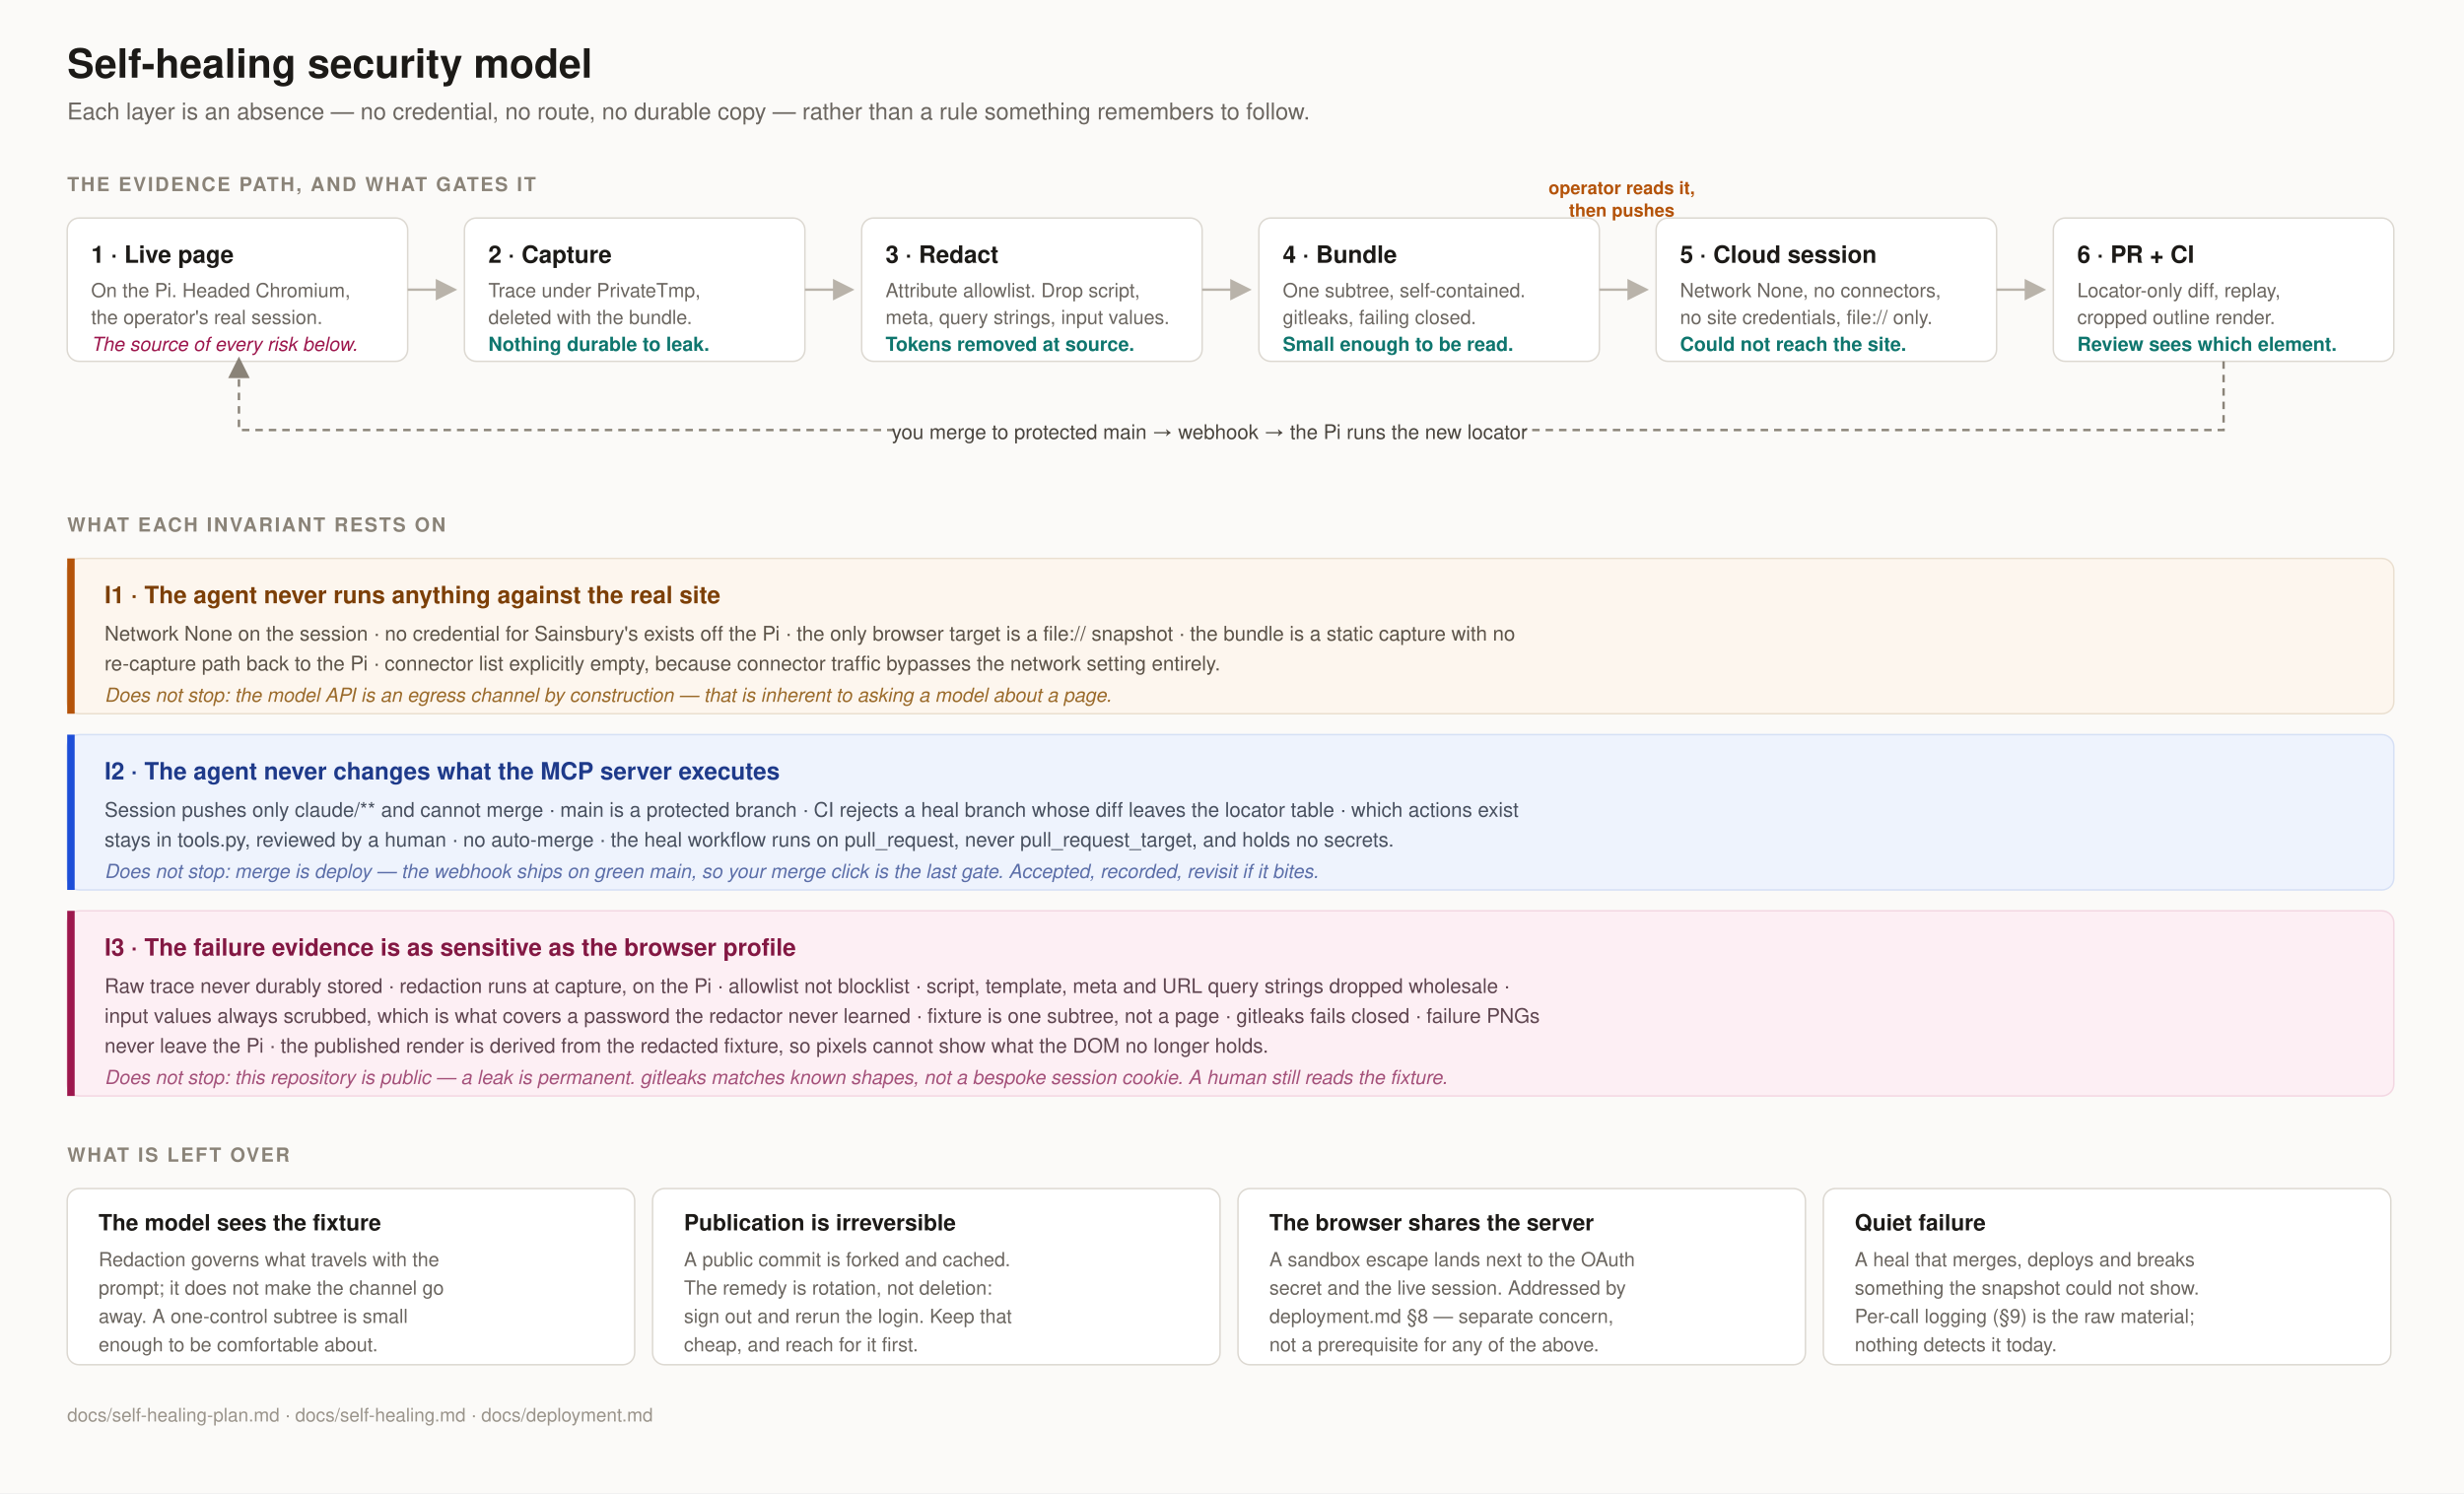
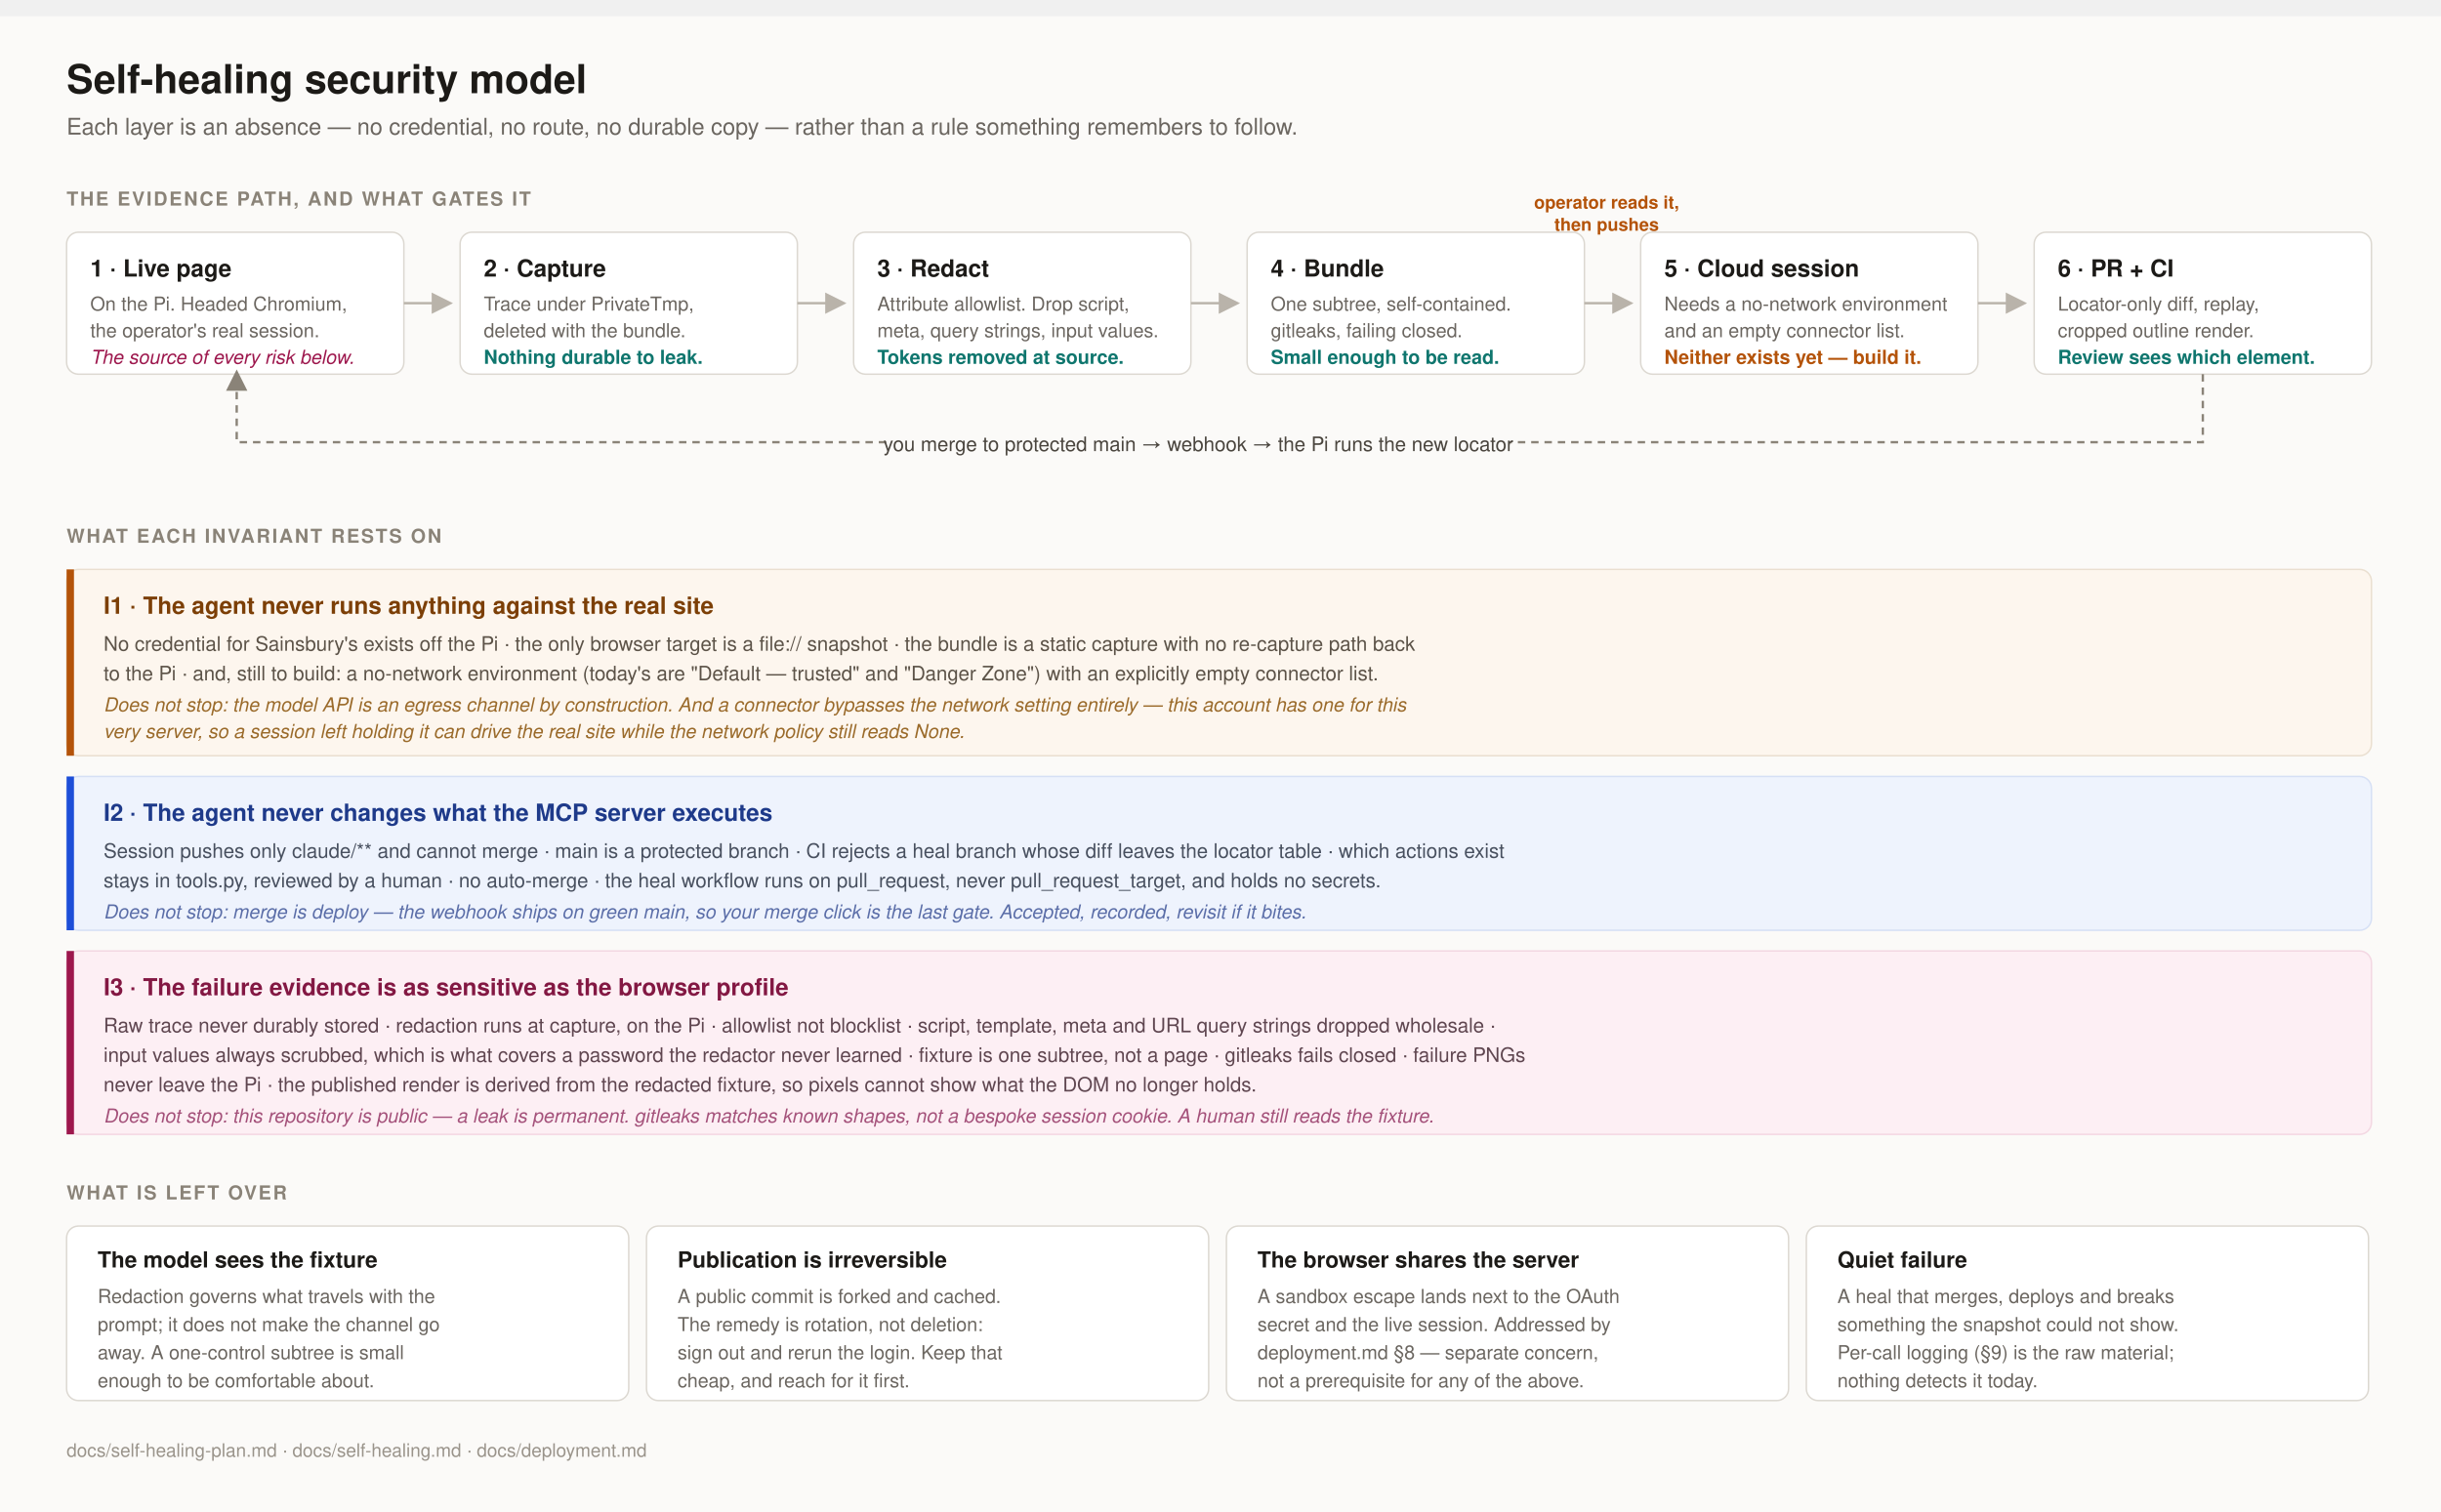
- <svg xmlns="http://www.w3.org/2000/svg" width="1650" height="1000" viewBox="0 0 1650 1000" font-family="-apple-system, BlinkMacSystemFont, 'Segoe UI', Helvetica, Arial, sans-serif">
-   <rect width="1650" height="1000" fill="#fbfaf8" />
+ <svg xmlns="http://www.w3.org/2000/svg" width="1650" height="1022" viewBox="0 0 1650 1000" font-family="-apple-system, BlinkMacSystemFont, 'Segoe UI', Helvetica, Arial, sans-serif">
+   <rect width="1650" height="1022" fill="#fbfaf8" />
  <text x="45" y="52" font-size="27" font-weight="700" fill="#1c1a17">Self-healing security model</text>
  <text x="45" y="80" font-size="15.5" fill="#6b6660">Each layer is an absence — no credential, no route, no durable copy — rather than a rule something remembers to follow.</text>
  <text x="45" y="128" font-size="13" font-weight="700" fill="#8a8378" letter-spacing="1.2">THE EVIDENCE PATH, AND WHAT GATES IT</text>
  <g>
    <rect x="45" y="146" width="228" height="96" rx="8" fill="#ffffff" stroke="#dcd8d1" />
    <text x="61" y="176" font-size="16" font-weight="700" fill="#1c1a17">1 · Live page</text>
    <text x="61" y="199" font-size="13" fill="#6b6660">On the Pi. Headed Chromium,</text>
    <text x="61" y="217" font-size="13" fill="#6b6660">the operator's real session.</text>
    <text x="61" y="235" font-size="13" font-style="italic" fill="#9d174d">The source of every risk below.</text>
    <rect x="311" y="146" width="228" height="96" rx="8" fill="#ffffff" stroke="#dcd8d1" />
    <text x="327" y="176" font-size="16" font-weight="700" fill="#1c1a17">2 · Capture</text>
    <text x="327" y="199" font-size="13" fill="#6b6660">Trace under PrivateTmp,</text>
    <text x="327" y="217" font-size="13" fill="#6b6660">deleted with the bundle.</text>
    <text x="327" y="235" font-size="13" font-weight="600" fill="#0f766e">Nothing durable to leak.</text>
    <rect x="577" y="146" width="228" height="96" rx="8" fill="#ffffff" stroke="#dcd8d1" />
    <text x="593" y="176" font-size="16" font-weight="700" fill="#1c1a17">3 · Redact</text>
    <text x="593" y="199" font-size="13" fill="#6b6660">Attribute allowlist. Drop script,</text>
    <text x="593" y="217" font-size="13" fill="#6b6660">meta, query strings, input values.</text>
    <text x="593" y="235" font-size="13" font-weight="600" fill="#0f766e">Tokens removed at source.</text>
    <rect x="843" y="146" width="228" height="96" rx="8" fill="#ffffff" stroke="#dcd8d1" />
    <text x="859" y="176" font-size="16" font-weight="700" fill="#1c1a17">4 · Bundle</text>
    <text x="859" y="199" font-size="13" fill="#6b6660">One subtree, self-contained.</text>
    <text x="859" y="217" font-size="13" fill="#6b6660">gitleaks, failing closed.</text>
    <text x="859" y="235" font-size="13" font-weight="600" fill="#0f766e">Small enough to be read.</text>
    <rect x="1109" y="146" width="228" height="96" rx="8" fill="#ffffff" stroke="#dcd8d1" />
    <text x="1125" y="176" font-size="16" font-weight="700" fill="#1c1a17">5 · Cloud session</text>
-     <text x="1125" y="199" font-size="13" fill="#6b6660">Network None, no connectors,</text>
-     <text x="1125" y="217" font-size="13" fill="#6b6660">no site credentials, file:// only.</text>
-     <text x="1125" y="235" font-size="13" font-weight="600" fill="#0f766e">Could not reach the site.</text>
+     <text x="1125" y="199" font-size="13" fill="#6b6660">Needs a no-network environment</text>
+     <text x="1125" y="217" font-size="13" fill="#6b6660">and an empty connector list.</text>
+     <text x="1125" y="235" font-size="13" font-weight="600" fill="#b45309">Neither exists yet — build it.</text>
    <rect x="1375" y="146" width="228" height="96" rx="8" fill="#ffffff" stroke="#dcd8d1" />
    <text x="1391" y="176" font-size="16" font-weight="700" fill="#1c1a17">6 · PR + CI</text>
    <text x="1391" y="199" font-size="13" fill="#6b6660">Locator-only diff, replay,</text>
    <text x="1391" y="217" font-size="13" fill="#6b6660">cropped outline render.</text>
    <text x="1391" y="235" font-size="13" font-weight="600" fill="#0f766e">Review sees which element.</text>
  </g>
  <g stroke="#b9b3aa" stroke-width="1.6" fill="none">
    <path d="M273 194 h30" marker-end="url(#a)" />
    <path d="M539 194 h30" marker-end="url(#a)" />
    <path d="M805 194 h30" marker-end="url(#a)" />
    <path d="M1071 194 h30" marker-end="url(#a)" />
    <path d="M1337 194 h30" marker-end="url(#a)" />
  </g>
  <defs>
    <marker id="a" markerWidth="9" markerHeight="9" refX="7" refY="4.5" orient="auto">
      <path d="M0 0 L9 4.5 L0 9 z" fill="#b9b3aa" />
    </marker>
    <marker id="b" markerWidth="9" markerHeight="9" refX="7" refY="4.5" orient="auto">
      <path d="M0 0 L9 4.5 L0 9 z" fill="#8a8378" />
    </marker>
  </defs>
  <text x="1086" y="130" font-size="12" font-weight="600" fill="#b45309" text-anchor="middle">operator reads it,</text>
  <text x="1086" y="145" font-size="12" font-weight="600" fill="#b45309" text-anchor="middle">then pushes</text>
  <g>
    <path d="M1489 242 v46 H160 v-46" stroke="#8a8378" stroke-width="1.6" fill="none" stroke-dasharray="5 4" marker-end="url(#b)" />
    <rect x="600" y="272" width="420" height="32" rx="6" fill="#fbfaf8" />
    <text x="810" y="294" font-size="13.5" fill="#4a453e" text-anchor="middle">you merge to protected main → webhook → the Pi runs the new locator</text>
  </g>
  <text x="45" y="356" font-size="13" font-weight="700" fill="#8a8378" letter-spacing="1.2">WHAT EACH INVARIANT RESTS ON</text>
  <g>
-     <rect x="45" y="374" width="1558" height="104" rx="8" fill="#fdf6ee" stroke="#eadfd0" />
-     <rect x="45" y="374" width="5" height="104" fill="#b45309" />
+     <rect x="45" y="374" width="1558" height="126" rx="8" fill="#fdf6ee" stroke="#eadfd0" />
+     <rect x="45" y="374" width="5" height="126" fill="#b45309" />
    <text x="70" y="404" font-size="16" font-weight="700" fill="#7c3f06">I1 · The agent never runs anything against the real site</text>
-     <text x="70" y="429" font-size="13.5" fill="#5c5348">Network None on the session · no credential for Sainsbury's exists off the Pi · the only browser target is a file:// snapshot · the bundle is a static capture with no</text>
-     <text x="70" y="449" font-size="13.5" fill="#5c5348">re-capture path back to the Pi · connector list explicitly empty, because connector traffic bypasses the network setting entirely.</text>
-     <text x="70" y="470" font-size="13" font-style="italic" fill="#9a6a2a">Does not stop: the model API is an egress channel by construction — that is inherent to asking a model about a page.</text>
+     <text x="70" y="429" font-size="13.5" fill="#5c5348">No credential for Sainsbury's exists off the Pi · the only browser target is a file:// snapshot · the bundle is a static capture with no re-capture path back</text>
+     <text x="70" y="449" font-size="13.5" fill="#5c5348">to the Pi · and, still to build: a no-network environment (today's are "Default — trusted" and "Danger Zone") with an explicitly empty connector list.</text>
+     <text x="70" y="470" font-size="13" font-style="italic" fill="#9a6a2a">Does not stop: the model API is an egress channel by construction. And a connector bypasses the network setting entirely — this account has one for this</text>
+     <text x="70" y="488" font-size="13" font-style="italic" fill="#9a6a2a">very server, so a session left holding it can drive the real site while the network policy still reads None.</text>
  </g>
  <g>
-     <rect x="45" y="492" width="1558" height="104" rx="8" fill="#eef3fd" stroke="#d6e0f5" />
-     <rect x="45" y="492" width="5" height="104" fill="#1d4ed8" />
-     <text x="70" y="522" font-size="16" font-weight="700" fill="#1e3a8a">I2 · The agent never changes what the MCP server executes</text>
-     <text x="70" y="547" font-size="13.5" fill="#48505f">Session pushes only claude/** and cannot merge · main is a protected branch · CI rejects a heal branch whose diff leaves the locator table · which actions exist</text>
-     <text x="70" y="567" font-size="13.5" fill="#48505f">stays in tools.py, reviewed by a human · no auto-merge · the heal workflow runs on pull_request, never pull_request_target, and holds no secrets.</text>
-     <text x="70" y="588" font-size="13" font-style="italic" fill="#5b6ea8">Does not stop: merge is deploy — the webhook ships on green main, so your merge click is the last gate. Accepted, recorded, revisit if it bites.</text>
+     <rect x="45" y="514" width="1558" height="104" rx="8" fill="#eef3fd" stroke="#d6e0f5" />
+     <rect x="45" y="514" width="5" height="104" fill="#1d4ed8" />
+     <text x="70" y="544" font-size="16" font-weight="700" fill="#1e3a8a">I2 · The agent never changes what the MCP server executes</text>
+     <text x="70" y="569" font-size="13.5" fill="#48505f">Session pushes only claude/** and cannot merge · main is a protected branch · CI rejects a heal branch whose diff leaves the locator table · which actions exist</text>
+     <text x="70" y="589" font-size="13.5" fill="#48505f">stays in tools.py, reviewed by a human · no auto-merge · the heal workflow runs on pull_request, never pull_request_target, and holds no secrets.</text>
+     <text x="70" y="610" font-size="13" font-style="italic" fill="#5b6ea8">Does not stop: merge is deploy — the webhook ships on green main, so your merge click is the last gate. Accepted, recorded, revisit if it bites.</text>
  </g>
  <g>
-     <rect x="45" y="610" width="1558" height="124" rx="8" fill="#fdeff4" stroke="#f3d7e2" />
-     <rect x="45" y="610" width="5" height="124" fill="#9d174d" />
-     <text x="70" y="640" font-size="16" font-weight="700" fill="#831843">I3 · The failure evidence is as sensitive as the browser profile</text>
-     <text x="70" y="665" font-size="13.5" fill="#5f4650">Raw trace never durably stored · redaction runs at capture, on the Pi · allowlist not blocklist · script, template, meta and URL query strings dropped wholesale ·</text>
-     <text x="70" y="685" font-size="13.5" fill="#5f4650">input values always scrubbed, which is what covers a password the redactor never learned · fixture is one subtree, not a page · gitleaks fails closed · failure PNGs</text>
-     <text x="70" y="705" font-size="13.5" fill="#5f4650">never leave the Pi · the published render is derived from the redacted fixture, so pixels cannot show what the DOM no longer holds.</text>
-     <text x="70" y="726" font-size="13" font-style="italic" fill="#a4517a">Does not stop: this repository is public — a leak is permanent. gitleaks matches known shapes, not a bespoke session cookie. A human still reads the fixture.</text>
+     <rect x="45" y="632" width="1558" height="124" rx="8" fill="#fdeff4" stroke="#f3d7e2" />
+     <rect x="45" y="632" width="5" height="124" fill="#9d174d" />
+     <text x="70" y="662" font-size="16" font-weight="700" fill="#831843">I3 · The failure evidence is as sensitive as the browser profile</text>
+     <text x="70" y="687" font-size="13.5" fill="#5f4650">Raw trace never durably stored · redaction runs at capture, on the Pi · allowlist not blocklist · script, template, meta and URL query strings dropped wholesale ·</text>
+     <text x="70" y="707" font-size="13.5" fill="#5f4650">input values always scrubbed, which is what covers a password the redactor never learned · fixture is one subtree, not a page · gitleaks fails closed · failure PNGs</text>
+     <text x="70" y="727" font-size="13.5" fill="#5f4650">never leave the Pi · the published render is derived from the redacted fixture, so pixels cannot show what the DOM no longer holds.</text>
+     <text x="70" y="748" font-size="13" font-style="italic" fill="#a4517a">Does not stop: this repository is public — a leak is permanent. gitleaks matches known shapes, not a bespoke session cookie. A human still reads the fixture.</text>
  </g>
-   <text x="45" y="778" font-size="13" font-weight="700" fill="#8a8378" letter-spacing="1.2">WHAT IS LEFT OVER</text>
+   <text x="45" y="800" font-size="13" font-weight="700" fill="#8a8378" letter-spacing="1.2">WHAT IS LEFT OVER</text>
  <g>
-     <rect x="45" y="796" width="380" height="118" rx="8" fill="#ffffff" stroke="#dcd8d1" />
-     <text x="66" y="824" font-size="15" font-weight="700" fill="#1c1a17">The model sees the fixture</text>
-     <text x="66" y="848" font-size="13" fill="#6b6660">Redaction governs what travels with the</text>
-     <text x="66" y="867" font-size="13" fill="#6b6660">prompt; it does not make the channel go</text>
-     <text x="66" y="886" font-size="13" fill="#6b6660">away. A one-control subtree is small</text>
-     <text x="66" y="905" font-size="13" fill="#6b6660">enough to be comfortable about.</text>
-     <rect x="437" y="796" width="380" height="118" rx="8" fill="#ffffff" stroke="#dcd8d1" />
-     <text x="458" y="824" font-size="15" font-weight="700" fill="#1c1a17">Publication is irreversible</text>
-     <text x="458" y="848" font-size="13" fill="#6b6660">A public commit is forked and cached.</text>
-     <text x="458" y="867" font-size="13" fill="#6b6660">The remedy is rotation, not deletion:</text>
-     <text x="458" y="886" font-size="13" fill="#6b6660">sign out and rerun the login. Keep that</text>
-     <text x="458" y="905" font-size="13" fill="#6b6660">cheap, and reach for it first.</text>
-     <rect x="829" y="796" width="380" height="118" rx="8" fill="#ffffff" stroke="#dcd8d1" />
-     <text x="850" y="824" font-size="15" font-weight="700" fill="#1c1a17">The browser shares the server</text>
-     <text x="850" y="848" font-size="13" fill="#6b6660">A sandbox escape lands next to the OAuth</text>
-     <text x="850" y="867" font-size="13" fill="#6b6660">secret and the live session. Addressed by</text>
-     <text x="850" y="886" font-size="13" fill="#6b6660">deployment.md §8 — separate concern,</text>
-     <text x="850" y="905" font-size="13" fill="#6b6660">not a prerequisite for any of the above.</text>
-     <rect x="1221" y="796" width="380" height="118" rx="8" fill="#ffffff" stroke="#dcd8d1" />
-     <text x="1242" y="824" font-size="15" font-weight="700" fill="#1c1a17">Quiet failure</text>
-     <text x="1242" y="848" font-size="13" fill="#6b6660">A heal that merges, deploys and breaks</text>
-     <text x="1242" y="867" font-size="13" fill="#6b6660">something the snapshot could not show.</text>
-     <text x="1242" y="886" font-size="13" fill="#6b6660">Per-call logging (§9) is the raw material;</text>
-     <text x="1242" y="905" font-size="13" fill="#6b6660">nothing detects it today.</text>
+     <rect x="45" y="818" width="380" height="118" rx="8" fill="#ffffff" stroke="#dcd8d1" />
+     <text x="66" y="846" font-size="15" font-weight="700" fill="#1c1a17">The model sees the fixture</text>
+     <text x="66" y="870" font-size="13" fill="#6b6660">Redaction governs what travels with the</text>
+     <text x="66" y="889" font-size="13" fill="#6b6660">prompt; it does not make the channel go</text>
+     <text x="66" y="908" font-size="13" fill="#6b6660">away. A one-control subtree is small</text>
+     <text x="66" y="927" font-size="13" fill="#6b6660">enough to be comfortable about.</text>
+     <rect x="437" y="818" width="380" height="118" rx="8" fill="#ffffff" stroke="#dcd8d1" />
+     <text x="458" y="846" font-size="15" font-weight="700" fill="#1c1a17">Publication is irreversible</text>
+     <text x="458" y="870" font-size="13" fill="#6b6660">A public commit is forked and cached.</text>
+     <text x="458" y="889" font-size="13" fill="#6b6660">The remedy is rotation, not deletion:</text>
+     <text x="458" y="908" font-size="13" fill="#6b6660">sign out and rerun the login. Keep that</text>
+     <text x="458" y="927" font-size="13" fill="#6b6660">cheap, and reach for it first.</text>
+     <rect x="829" y="818" width="380" height="118" rx="8" fill="#ffffff" stroke="#dcd8d1" />
+     <text x="850" y="846" font-size="15" font-weight="700" fill="#1c1a17">The browser shares the server</text>
+     <text x="850" y="870" font-size="13" fill="#6b6660">A sandbox escape lands next to the OAuth</text>
+     <text x="850" y="889" font-size="13" fill="#6b6660">secret and the live session. Addressed by</text>
+     <text x="850" y="908" font-size="13" fill="#6b6660">deployment.md §8 — separate concern,</text>
+     <text x="850" y="927" font-size="13" fill="#6b6660">not a prerequisite for any of the above.</text>
+     <rect x="1221" y="818" width="380" height="118" rx="8" fill="#ffffff" stroke="#dcd8d1" />
+     <text x="1242" y="846" font-size="15" font-weight="700" fill="#1c1a17">Quiet failure</text>
+     <text x="1242" y="870" font-size="13" fill="#6b6660">A heal that merges, deploys and breaks</text>
+     <text x="1242" y="889" font-size="13" fill="#6b6660">something the snapshot could not show.</text>
+     <text x="1242" y="908" font-size="13" fill="#6b6660">Per-call logging (§9) is the raw material;</text>
+     <text x="1242" y="927" font-size="13" fill="#6b6660">nothing detects it today.</text>
  </g>
-   <text x="45" y="952" font-size="12.5" fill="#9a948b">docs/self-healing-plan.md · docs/self-healing.md · docs/deployment.md</text>
+   <text x="45" y="974" font-size="12.5" fill="#9a948b">docs/self-healing-plan.md · docs/self-healing.md · docs/deployment.md</text>
</svg>
